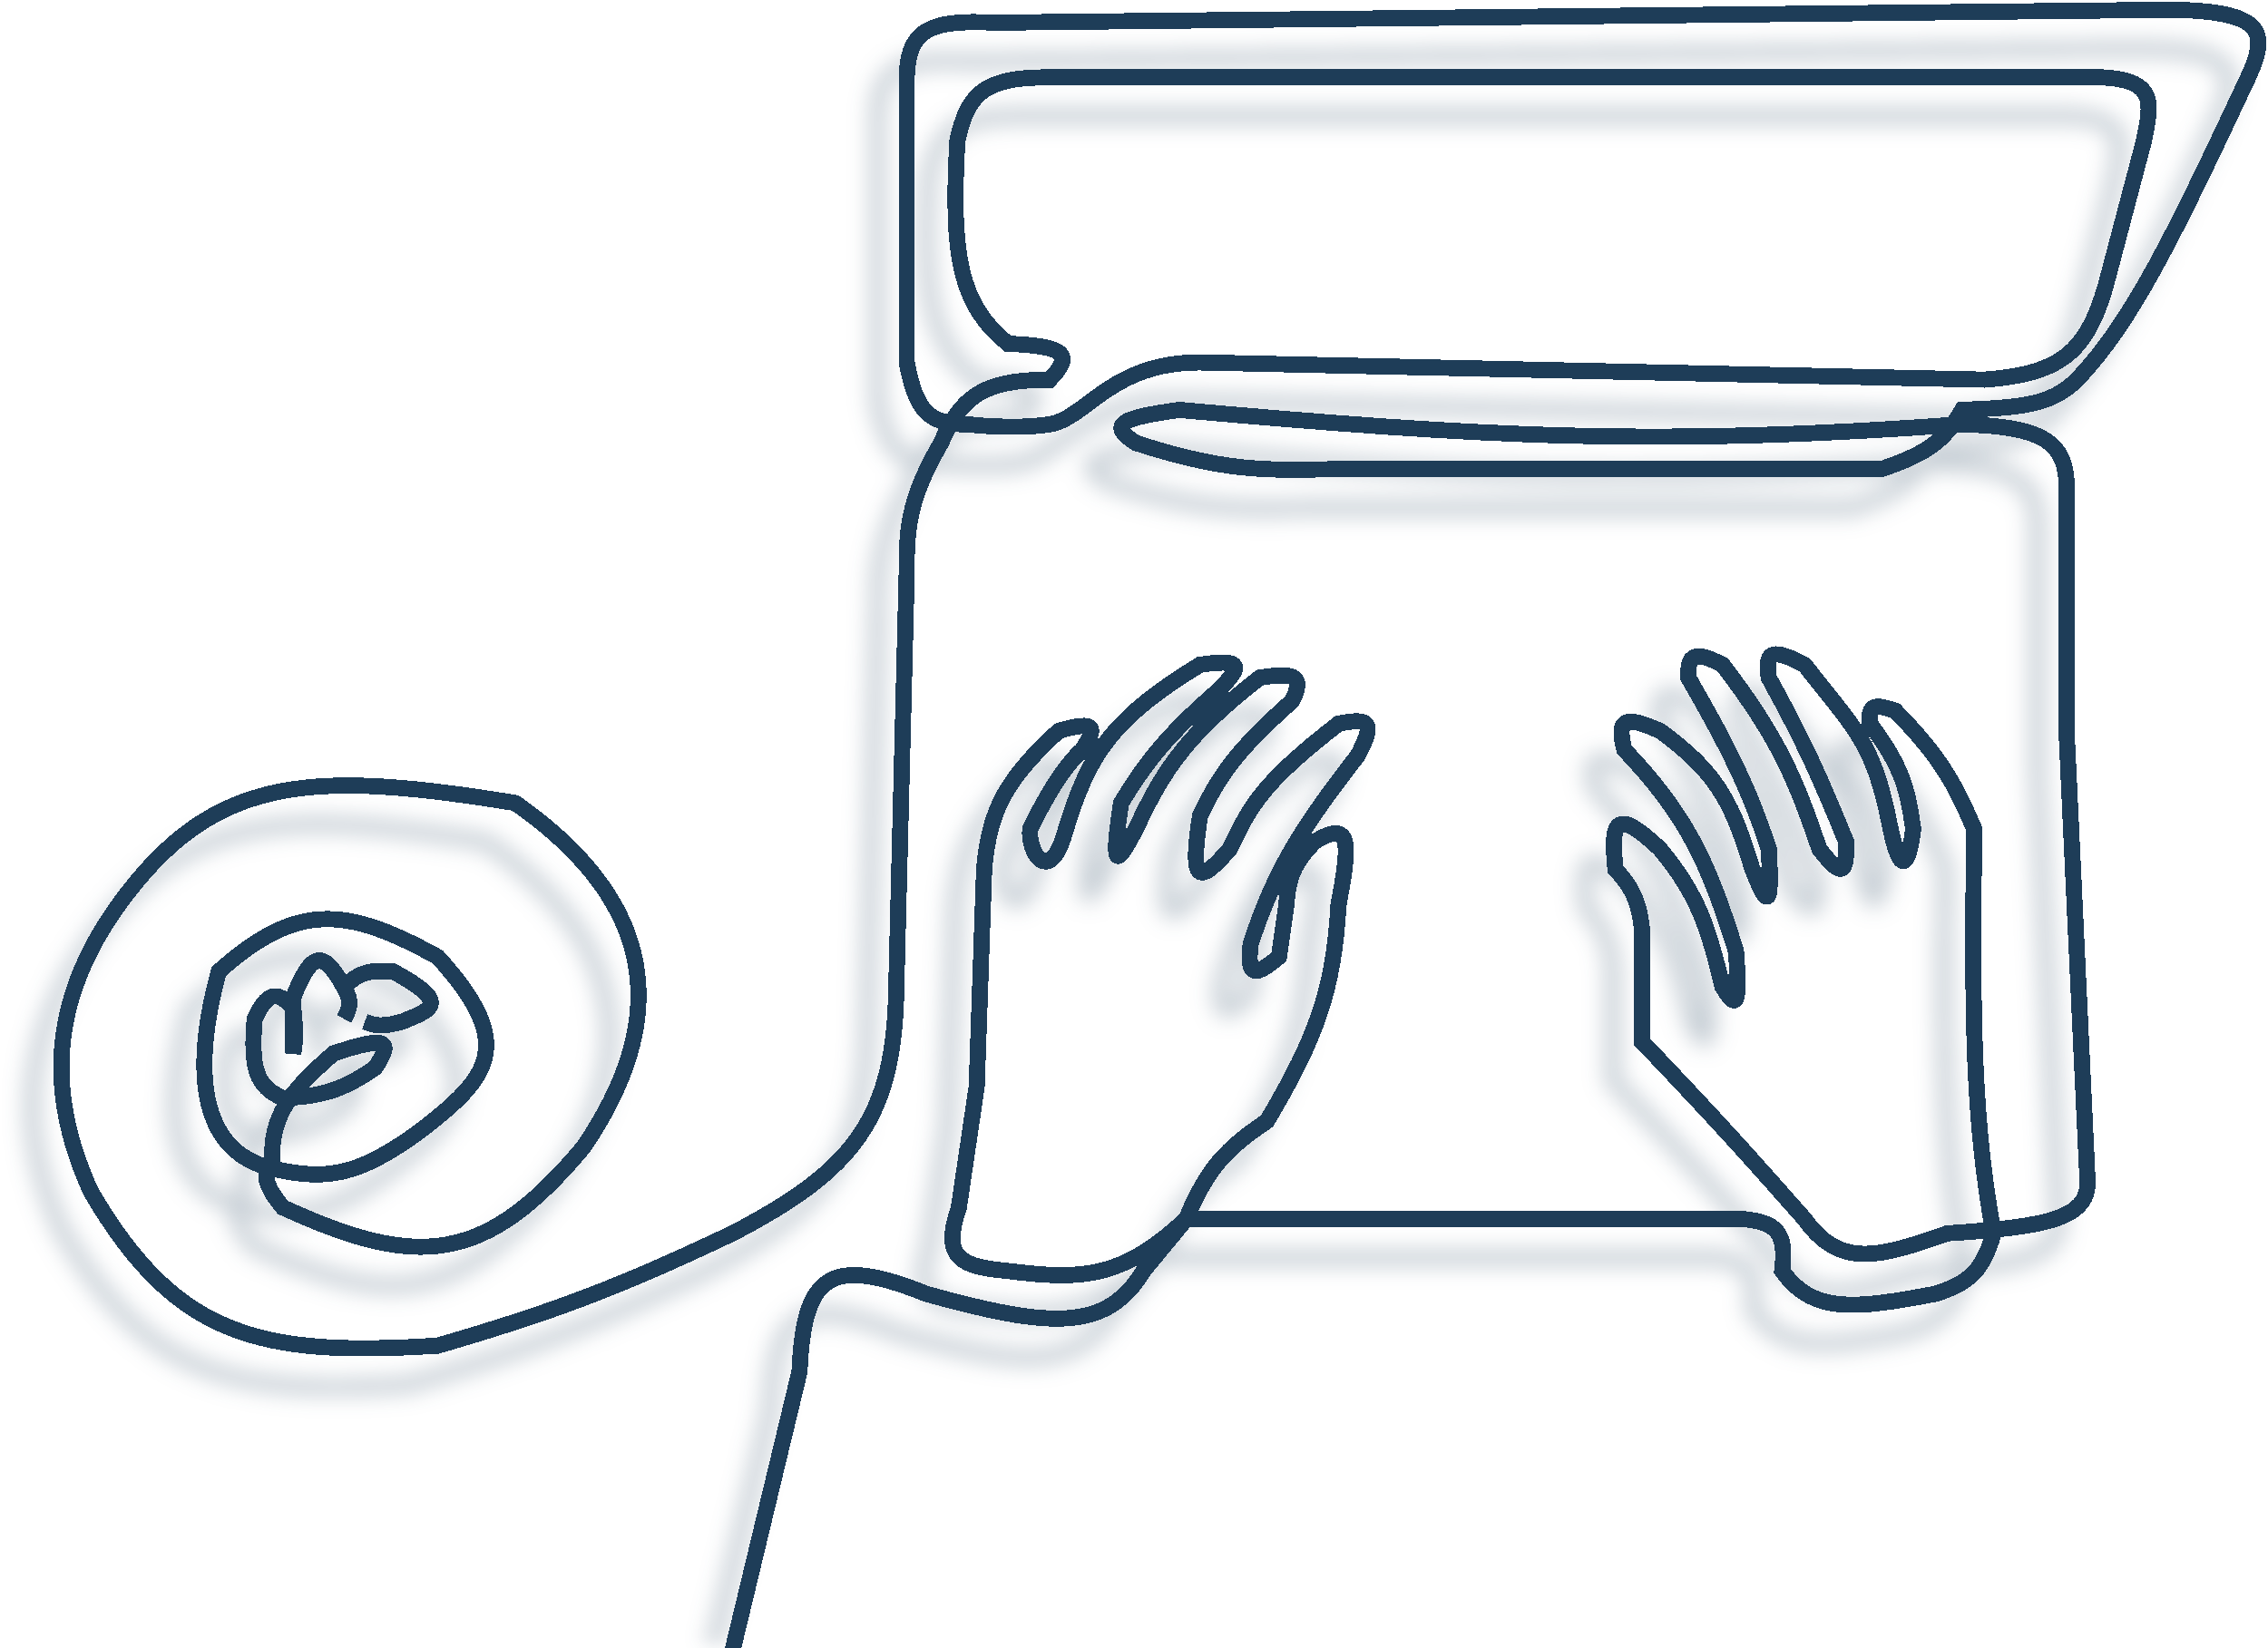
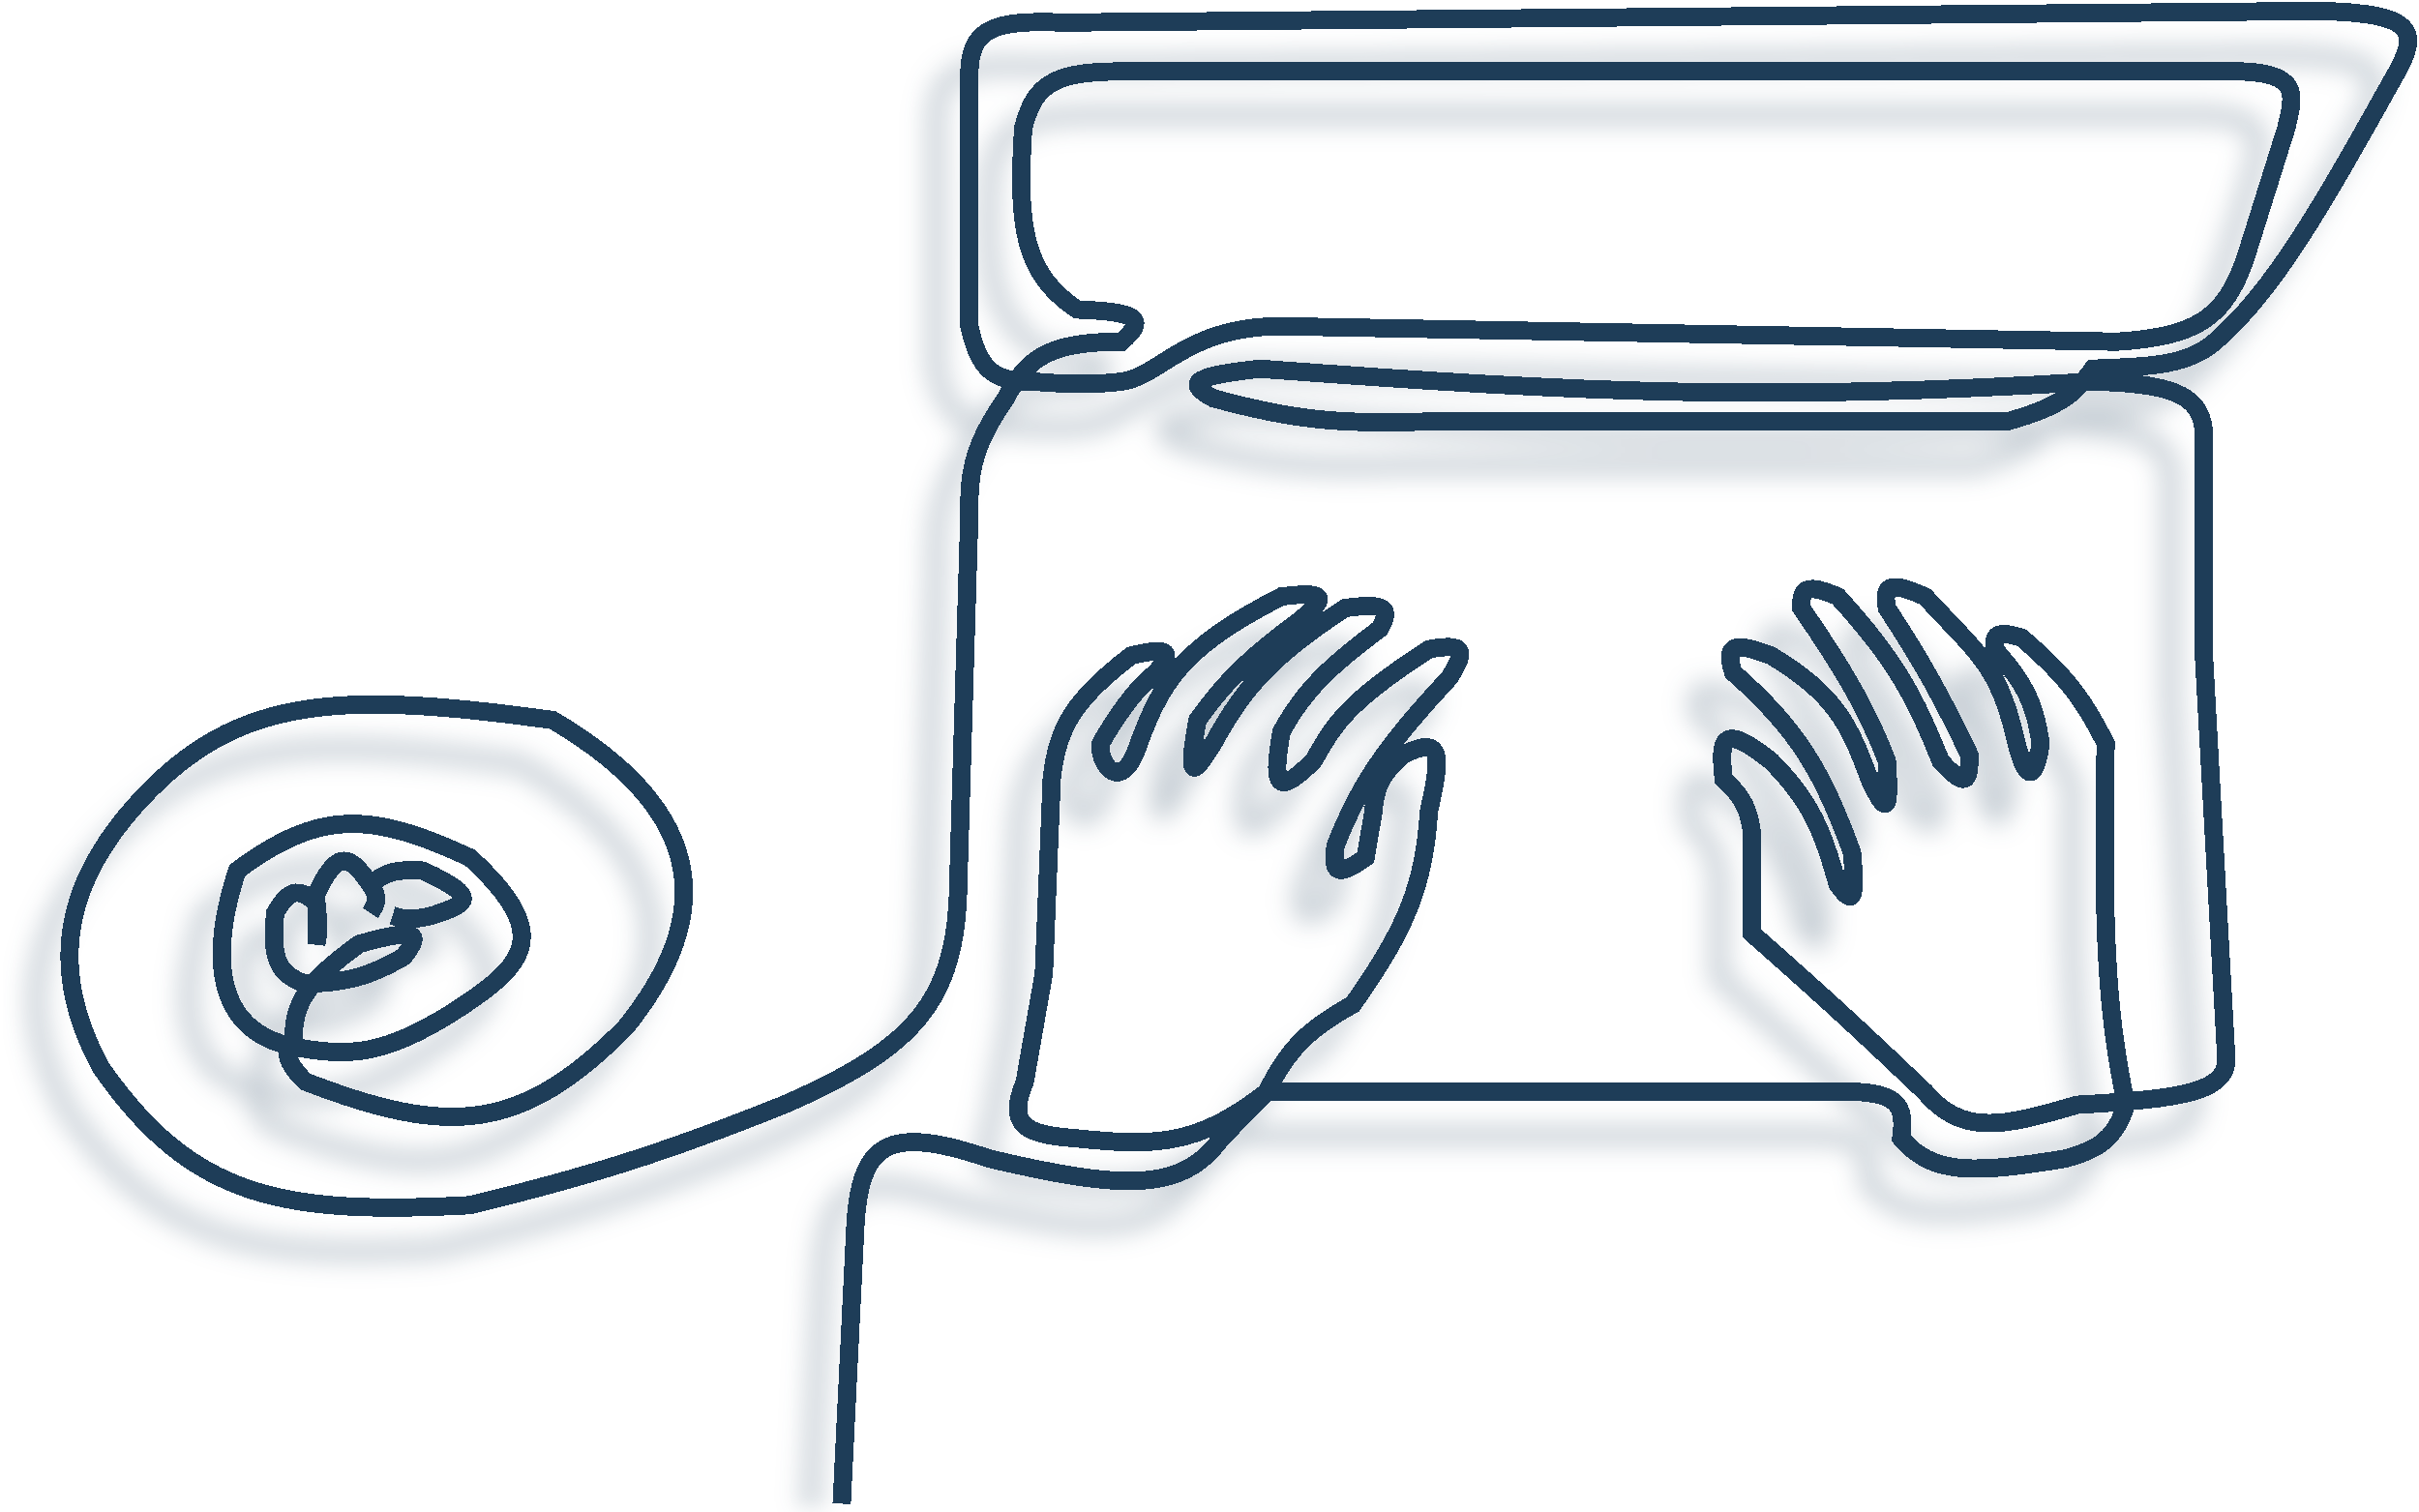
- <svg xmlns="http://www.w3.org/2000/svg" width="702" height="510" viewBox="0 0 702 510" fill="none">
+ <svg xmlns="http://www.w3.org/2000/svg" width="661" height="413" viewBox="0 0 661 413" fill="none">
  <g filter="url(#filter0_d_46_9777)">
-     <path d="M215.677 557L247.474 424.628C248.794 394.861 256.575 388.433 286.644 400.561C325.991 411.541 342.657 412.018 353.924 393.43L367.164 377.385M367.164 377.385C373.698 361.699 379.584 355.551 392.173 347.077C407.676 320.866 412.803 306.227 414.292 280.223C417.496 262.597 419.064 253.088 406.919 260.612C400.511 267.159 398.776 271.522 398.163 280.223L395.859 296.268C388.459 302.361 385.9 302.719 387.104 292.257C394.631 269.289 402.734 256.531 420.283 233.87C425.05 224.79 425.063 221.718 414.292 224.065C389.859 242.989 386.875 250.013 380.652 262.841C371.362 273.433 368.105 274.368 371.436 252.59C378.331 237.811 385.341 230.155 400.007 216.934C403.571 209.434 401.19 207.979 389.869 209.803C368.434 226.723 360.552 237.074 351.62 256.601C346.417 266.275 343.417 272.01 347.012 248.578C355.113 235.394 361.088 227.912 376.505 214.26C385.438 205.71 384.072 203.972 371.436 205.792C343.079 223.046 336.731 234.753 329.961 256.601C324.845 275.509 317.894 263.298 318.901 256.601C318.901 256.601 326.909 239.221 335.03 232.088C339.209 225.427 339.823 222.77 327.657 226.294C310.701 241.925 306.246 251.375 304.616 269.08L302.312 336.381L296.782 373.819C291.924 388.237 295.759 392.142 311.528 393.43C334.549 396.338 347.191 396.087 367.164 377.385ZM367.164 377.385H539.176C550.112 378.348 553.035 381.688 551.618 393.43C561.017 406.751 574.002 405.323 599.083 400.561C610.008 397.089 613.864 392.91 617.055 381.842C610.828 347.356 610.266 317.152 611.065 256.601C604.925 242.464 600.728 234.508 586.641 220.054C580.702 218.041 578.105 217.823 578.807 224.065C588.739 237.335 590.474 244.316 592.171 256.601C592.171 256.601 589.867 280.223 584.798 254.818C579.728 229.414 573.92 225.592 558.531 205.792C549.239 200.977 546.099 200.933 547.471 209.803C558.702 230.179 563.5 241.176 571.434 260.612C571.541 269.886 570.61 272.597 563.139 262.841C555.658 240.879 550.486 228.492 533.185 205.792C524.5 201.412 522.318 202.473 522.586 209.803C534.757 230.825 541.65 244.777 547.471 262.841C548.629 282.833 546.775 280.03 542.402 269.08C536.541 250.063 532.483 239.738 513.83 226.294C503.078 221.48 500.265 222.317 502.771 232.088C521.968 252.328 528.678 266.61 537.333 294.485C538.777 313.811 536.851 311.277 533.185 305.628C528.734 287.167 525.661 277.142 513.83 262.841C499.905 249.741 498.55 254.152 500.006 269.08C505.876 275.552 507.366 279.874 508.301 288.245V322.564C533.624 349.145 542.26 359.007 558.531 377.385C569.46 392.578 581.059 389.499 602.77 381.842C633.798 379.794 647.364 377.359 646.087 364.459L639.636 226.294V153.645C640.352 137.545 634.257 132.128 607.378 131.36C512.75 138.243 459.67 135.329 364.984 126.903C347.533 129.335 342.426 131.3 351.62 137.154C383.074 147.396 395.566 145.258 420.283 145.177H582.493C598.046 139.928 602.236 135.52 607.378 126.903C625.025 126.146 634.808 125.637 642.862 117.544C660.107 99.461 672.822 73.021 695.856 23.948C702.696 9.208 699.734 3.791 673.276 3L307.842 7.011C287.502 5.973 281.089 9.321 280.653 23.948V112.195C283.486 127.187 287.536 131.532 299.547 131.36C299.547 131.36 313.571 133.127 324.892 131.36C336.213 129.594 343.896 112.113 371.436 112.195L614.29 117.544C637.947 115.731 645.632 108.986 651.617 89.019L663.599 43.558C666.185 30.554 668.218 22.972 642.862 23.948H324.892C304.321 23.818 299.47 29.275 296.321 43.558C294.315 79.71 297.161 94.302 311.989 106.401C329.358 107.183 332.661 109.484 324.892 117.544C304.513 117.62 297.714 122.508 291.252 137.154C282.14 152.998 280.464 161.757 280.653 177.267L277.427 305.628C276.895 346.31 264.418 362.214 226.736 381.842C190.858 398.894 170.897 406.268 135.493 416.606C80.992 420.035 54.716 414.446 28.121 368.916C13.389 336.491 16 306.706 39.641 276.212C68.076 239.626 97.927 238.658 159.456 248.578C205.601 280.942 206.329 317.206 180.654 355.1C150.197 391.535 129.28 392.985 87.567 373.819C87.567 373.819 78.811 364.014 84.305 361.785M84.305 361.785C60.654 356.285 59.864 329.396 67.752 300.725C91.904 279.28 107.001 280.572 135.493 296.268C160.324 323.634 151.396 333.639 129.963 350.197C110.859 364.13 101.012 365.566 84.305 361.785ZM84.305 361.785C83.327 346.455 88.612 338.838 103.235 326.13C120.837 320.243 121.285 322.661 116.138 330.586C105.649 337.772 99.318 339.425 87.567 339.946C79.172 336.39 77.59 330.619 78.811 315.433C82.719 307.402 85.309 306.336 90.793 311.867C91.441 318.853 91.499 322.102 90.793 326.13V308.747C96.536 294.307 99.978 293.98 106.461 305.628M106.461 305.628C109.023 310.046 108.358 312.04 106.461 315.433M106.461 305.628C111.349 300.665 114.94 300.349 121.668 300.725C139.71 310.552 133.751 312.522 124.433 316.324C117.967 318.078 116.093 317.501 112.913 316.324" stroke="#1E3D58" stroke-width="5" shape-rendering="crispEdges" />
+     <path d="M230 411L233.698 335.719C234.939 312.228 242.251 307.156 270.506 316.726C307.481 325.391 323.143 325.768 333.73 311.099L346.172 298.437M346.172 298.437C352.312 286.059 357.843 281.208 369.673 274.521C384.241 253.837 389.059 242.285 390.459 221.764C393.469 207.856 394.942 200.351 383.53 206.289C377.509 211.455 375.878 214.899 375.302 221.764L373.137 234.426C366.183 239.234 363.778 239.517 364.909 231.261C371.983 213.137 379.597 203.068 396.088 185.186C400.567 178.02 400.58 175.597 390.459 177.449C367.498 192.382 364.694 197.925 358.847 208.048C350.117 216.406 347.056 217.144 350.186 199.958C356.666 188.296 363.252 182.255 377.034 171.821C380.384 165.903 378.146 164.754 367.507 166.194C347.365 179.546 339.958 187.715 331.565 203.124C326.676 210.758 323.857 215.283 327.235 196.793C334.848 186.389 340.462 180.484 354.949 169.711C363.344 162.964 362.06 161.593 350.186 163.029C323.539 176.645 317.574 185.883 311.212 203.124C306.404 218.044 299.872 208.409 300.819 203.124C300.819 203.124 308.344 189.409 315.976 183.78C319.902 178.523 320.48 176.426 309.047 179.207C293.113 191.543 288.927 199 287.395 212.972L285.23 266.08L280.033 295.624C275.468 307.001 279.072 310.083 293.891 311.099C315.524 313.394 327.403 313.196 346.172 298.437ZM346.172 298.437H507.812C518.089 299.198 520.835 301.833 519.504 311.099C528.337 321.611 540.538 320.484 564.108 316.726C574.374 313.986 577.998 310.689 580.996 301.955C575.145 274.741 574.616 250.906 575.367 203.124C569.597 191.968 565.653 185.69 552.415 174.283C546.835 172.695 544.394 172.523 545.054 177.449C554.387 187.92 556.018 193.429 557.612 203.124C557.612 203.124 555.447 221.764 550.683 201.717C545.92 181.669 540.462 178.654 526 163.029C517.269 159.229 514.318 159.194 515.607 166.194C526.161 182.273 530.67 190.952 538.125 206.289C538.226 213.607 537.351 215.747 530.33 208.048C523.3 190.717 518.441 180.942 502.183 163.029C494.021 159.573 491.971 160.41 492.223 166.194C503.659 182.783 510.138 193.793 515.607 208.048C516.696 223.824 514.953 221.612 510.844 212.972C505.337 197.964 501.523 189.816 483.995 179.207C473.891 175.409 471.247 176.069 473.602 183.78C491.642 199.752 497.948 211.022 506.08 233.019C507.437 248.27 505.627 246.27 502.183 241.812C498 227.244 495.113 219.333 483.995 208.048C470.91 197.71 469.636 201.191 471.004 212.972C476.521 218.079 477.92 221.489 478.799 228.095V255.177C502.595 276.153 510.71 283.935 526 298.437C536.27 310.427 547.17 307.997 567.572 301.955C596.729 300.339 609.477 298.418 608.278 288.238L602.215 179.207V121.878C602.888 109.173 597.161 104.898 571.902 104.293C482.979 109.724 433.1 107.425 344.123 100.776C327.724 102.695 322.926 104.245 331.565 108.865C361.123 116.947 372.861 115.259 396.088 115.196H548.518C563.133 111.054 567.07 107.575 571.902 100.776C588.485 100.178 597.679 99.777 605.246 93.39C621.452 79.12 633.4 58.255 655.046 19.53C661.473 7.899 658.69 3.624 633.827 3L290.426 6.165C271.313 5.346 265.287 7.988 264.877 19.53V89.169C267.539 101 271.344 104.428 282.632 104.293C282.632 104.293 295.81 105.687 306.449 104.293C317.087 102.899 324.306 89.104 350.186 89.169L578.398 93.39C600.628 91.959 607.85 86.636 613.474 70.88L624.733 35.006C627.164 24.744 629.074 18.761 605.246 19.53H306.449C287.117 19.428 282.559 23.734 279.6 35.006C277.715 63.534 280.39 75.049 294.324 84.597C310.645 85.214 313.749 87.029 306.449 93.39C287.298 93.45 280.909 97.307 274.837 108.865C266.275 121.367 264.699 128.28 264.877 140.519L261.846 241.812C261.345 273.916 249.621 286.466 214.211 301.955C180.496 315.411 161.738 321.23 128.469 329.388C77.254 332.094 52.563 327.683 27.571 291.755C13.727 266.167 16.181 242.663 38.397 218.599C65.117 189.729 93.168 188.965 150.987 196.793C194.35 222.332 195.034 250.949 170.907 280.852C142.287 309.604 122.63 310.748 83.433 295.624C83.433 295.624 75.205 287.886 80.367 286.128M80.367 286.128C58.143 281.787 57.401 260.568 64.812 237.943C87.509 221.021 101.695 222.04 128.469 234.426C151.803 256.021 143.413 263.917 123.273 276.983C105.321 287.978 96.067 289.111 80.367 286.128ZM80.367 286.128C79.448 274.03 84.415 268.02 98.156 257.991C114.697 253.345 115.118 255.253 110.281 261.508C100.424 267.178 94.475 268.482 83.433 268.894C75.544 266.087 74.057 261.533 75.205 249.55C78.877 243.212 81.311 242.371 86.464 246.736C87.073 252.249 87.128 254.812 86.464 257.991V244.274C91.861 232.879 95.095 232.621 101.188 241.812M101.188 241.812C103.595 245.299 102.97 246.873 101.188 249.55M101.188 241.812C105.781 237.896 109.155 237.646 115.478 237.943C132.432 245.698 126.832 247.253 118.076 250.253C112 251.637 110.239 251.181 107.25 250.253" stroke="#1E3D58" stroke-width="5" shape-rendering="crispEdges" />
  </g>
  <defs>
-     <filter id="filter0_d_46_9777" x="0.8" y="0.5" width="700.699" height="575.784" filterUnits="userSpaceOnUse" color-interpolation-filters="sRGB">
+     <filter id="filter0_d_46_9777" x="0.8" y="0.5" width="659.699" height="429.323" filterUnits="userSpaceOnUse" color-interpolation-filters="sRGB">
      <feFlood flood-opacity="0" result="BackgroundImageFix" />
      <feColorMatrix in="SourceAlpha" type="matrix" values="0 0 0 0 0 0 0 0 0 0 0 0 0 0 0 0 0 0 127 0" result="hardAlpha" />
      <feOffset dx="-9" dy="12" />
      <feGaussianBlur stdDeviation="3.35" />
      <feComposite in2="hardAlpha" operator="out" />
      <feColorMatrix type="matrix" values="0 0 0 0 0.118 0 0 0 0 0.239 0 0 0 0 0.345 0 0 0 0.25 0" />
      <feBlend mode="normal" in2="BackgroundImageFix" result="effect1_dropShadow_46_9777" />
      <feBlend mode="normal" in="SourceGraphic" in2="effect1_dropShadow_46_9777" result="shape" />
    </filter>
  </defs>
</svg>
